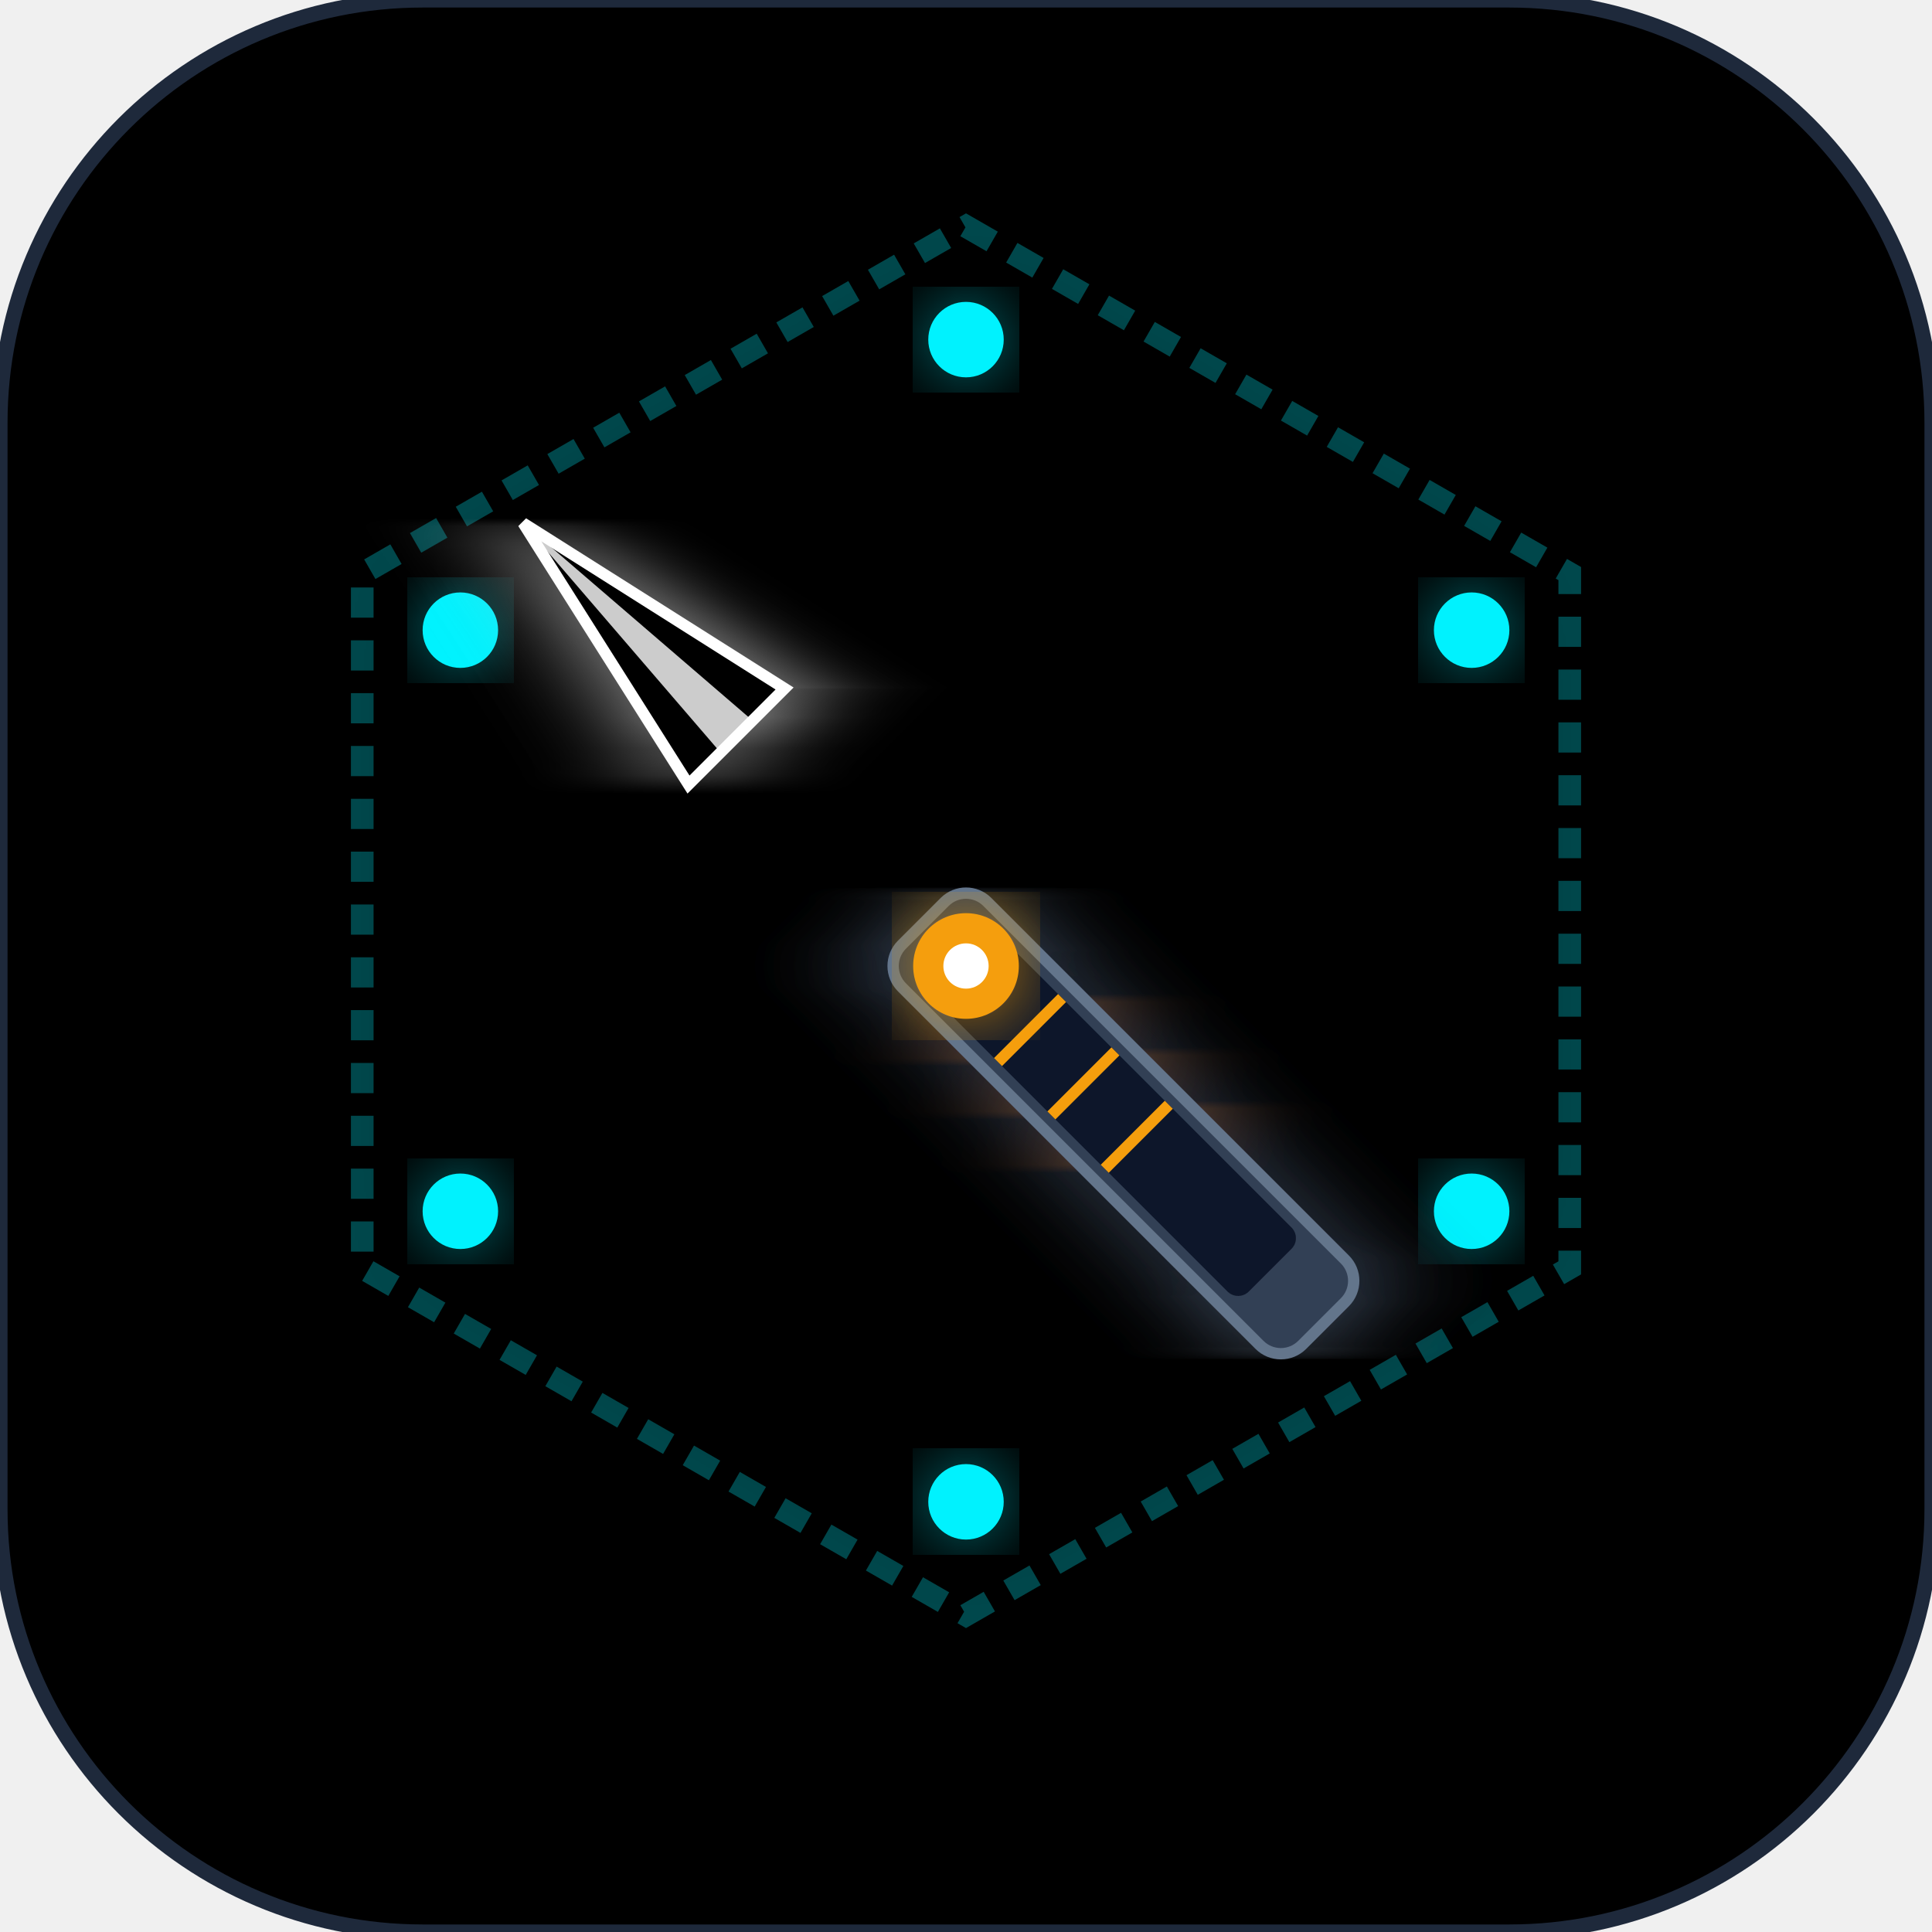
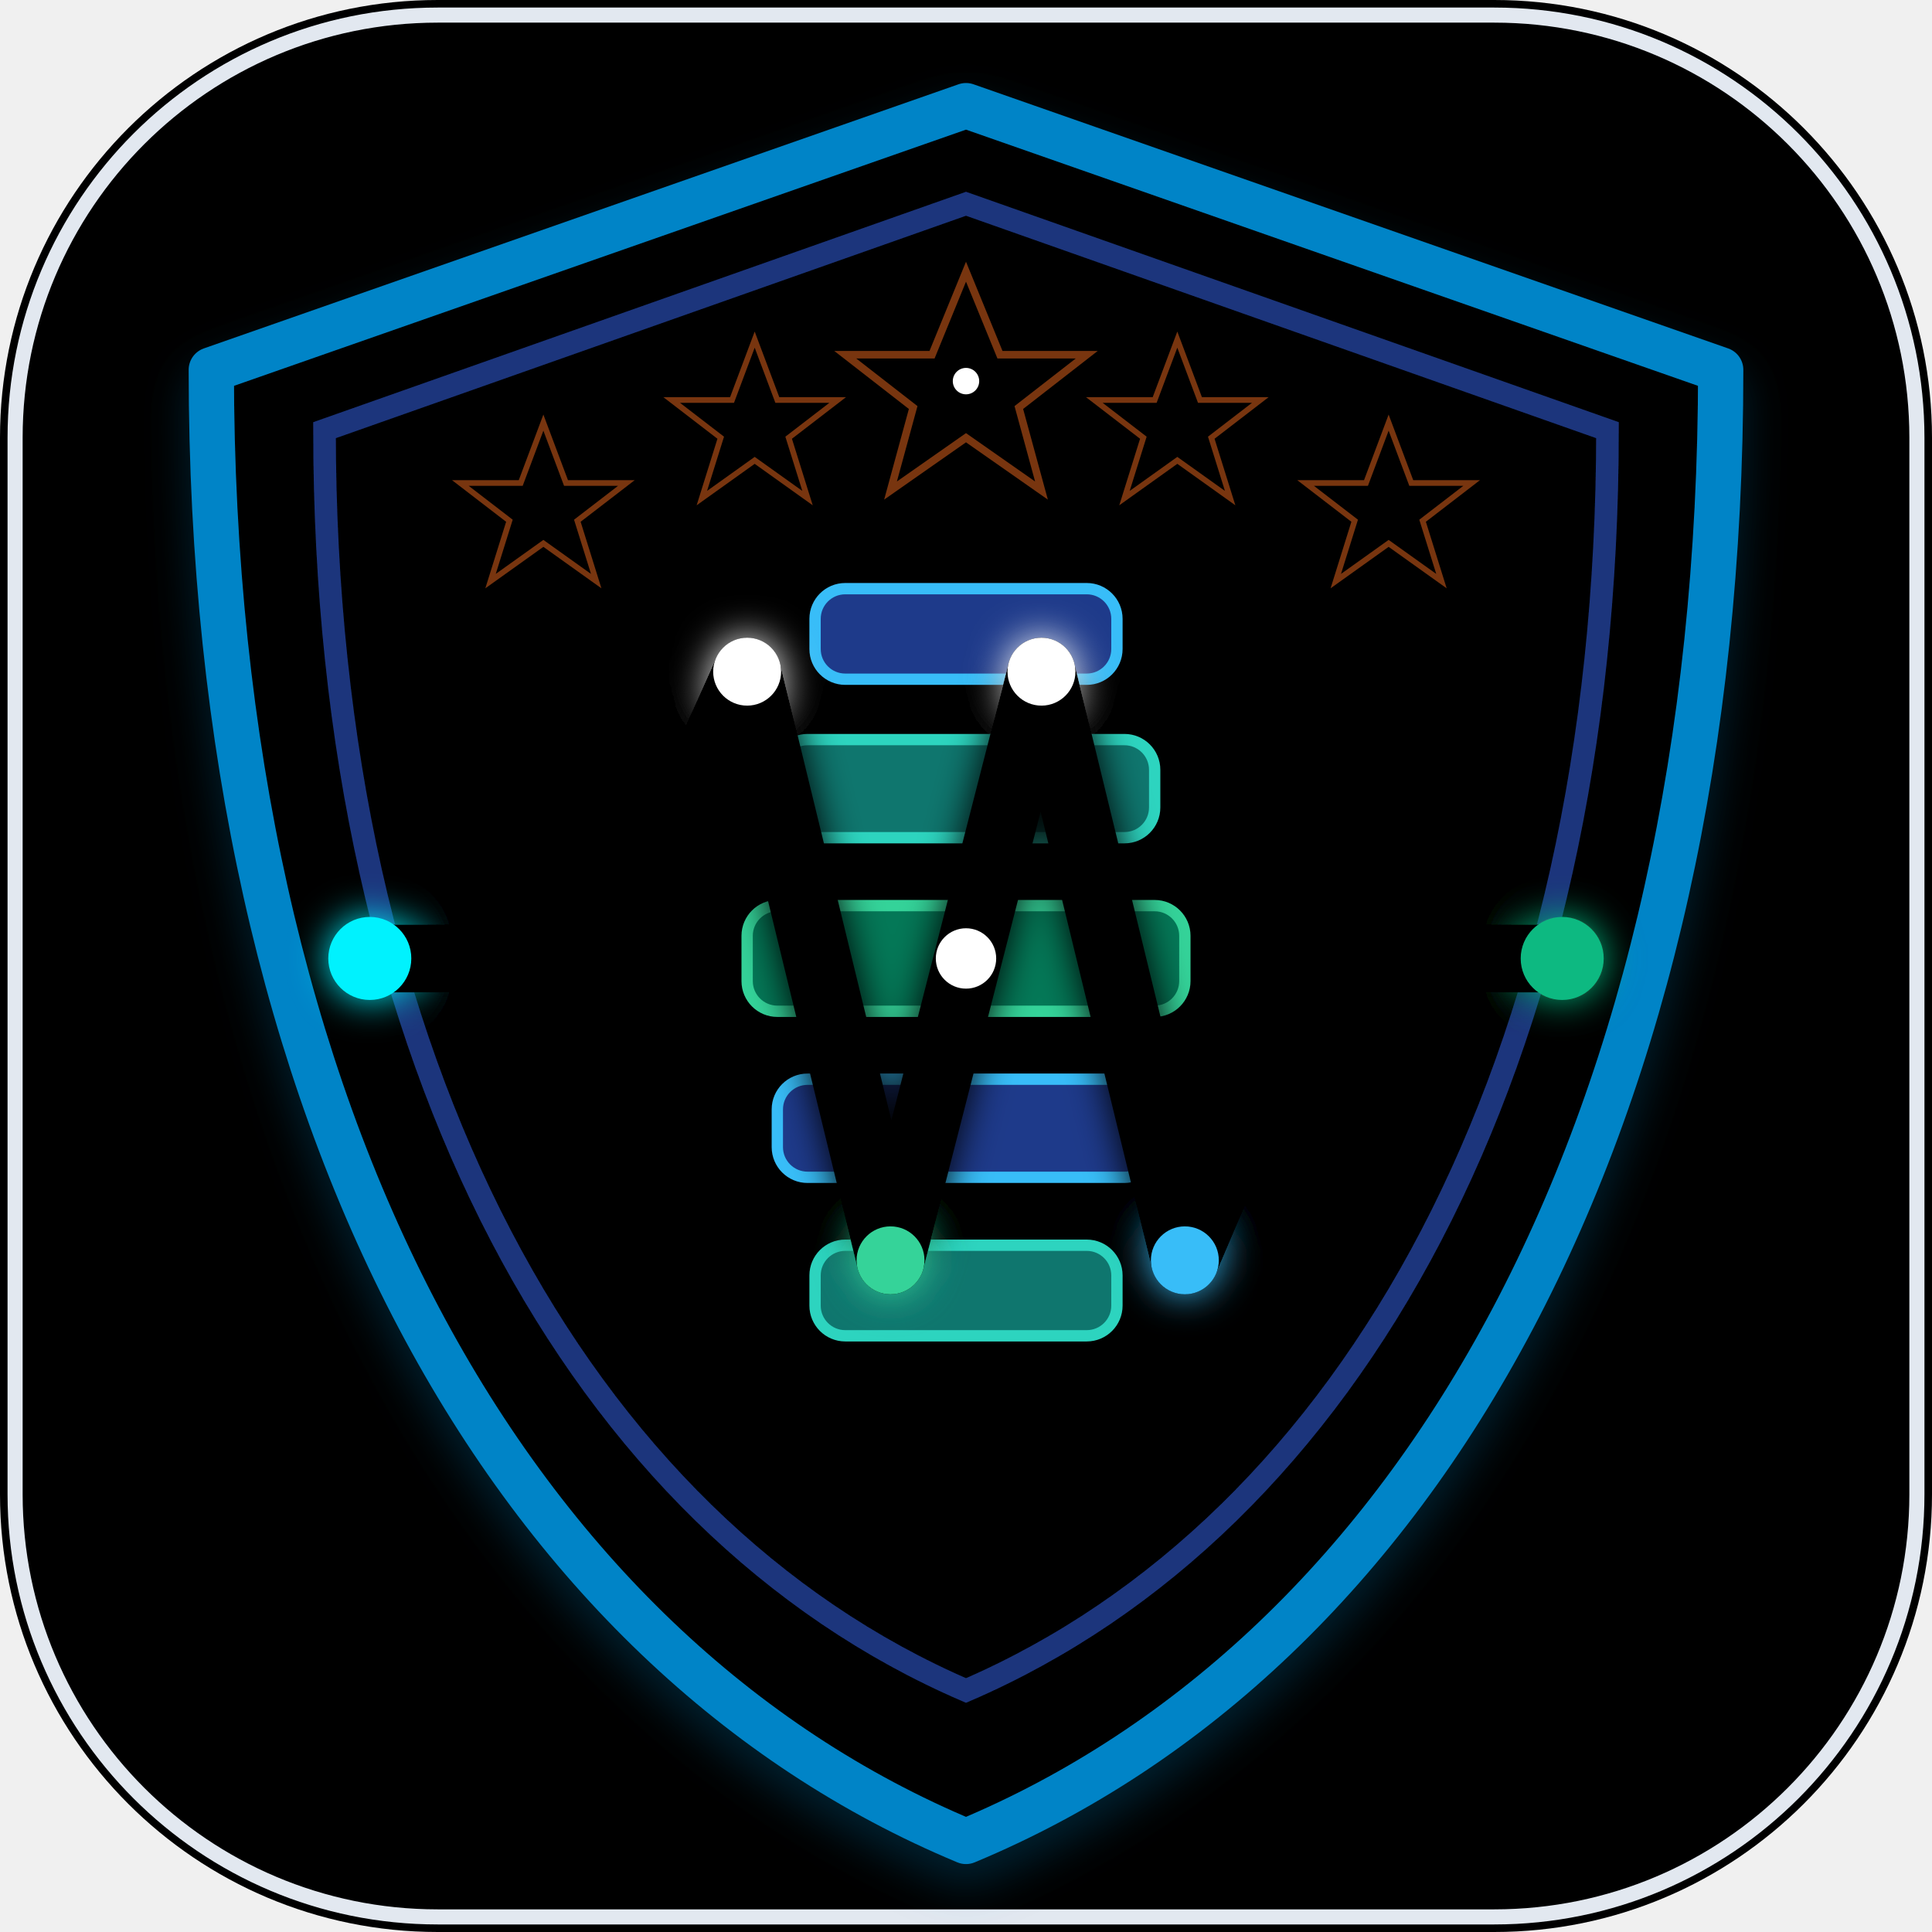
<svg xmlns="http://www.w3.org/2000/svg" viewBox="0 0 512 512" width="100%" height="100%">
  <defs>
-     <linearGradient id="bgGrad" x1="0%" y1="0%" x2="100%" y2="100%">
-       <stop offset="0%" stopColor="#030712" />
+     <linearGradient id="whiteBg" x1="0%" y1="0%" x2="100%" y2="100%">
+       <stop offset="0%" stopColor="#ffffff" />
+       <stop offset="60%" stopColor="#f8fafc" />
+       <stop offset="100%" stopColor="#f1f5f9" />
+     </linearGradient>
+     <linearGradient id="deepShieldGrad" x1="0%" y1="0%" x2="100%" y2="100%">
+       <stop offset="0%" stopColor="#0b1e36" />
      <stop offset="50%" stopColor="#0f172a" />
-       <stop offset="100%" stopColor="#020617" />
+       <stop offset="100%" stopColor="#030712" />
    </linearGradient>
-     <linearGradient id="cyanGlow" x1="0%" y1="0%" x2="100%" y2="100%">
+     <linearGradient id="laserPulseGrad" x1="0%" y1="0%" x2="100%" y2="0%">
      <stop offset="0%" stopColor="#00f2fe" />
-       <stop offset="100%" stopColor="#05d5b3" />
+       <stop offset="50%" stopColor="#38bdf8" />
+       <stop offset="100%" stopColor="#10b981" />
    </linearGradient>
-     <linearGradient id="amberGlow" x1="0%" y1="0%" x2="100%" y2="0%">
-       <stop offset="0%" stopColor="#f59e0b" />
+     <linearGradient id="pureGoldGrad" x1="0%" y1="0%" x2="100%" y2="0%">
+       <stop offset="0%" stopColor="#fef08a" />
+       <stop offset="40%" stopColor="#fbbf24" />
+       <stop offset="80%" stopColor="#f59e0b" />
      <stop offset="100%" stopColor="#d97706" />
    </linearGradient>
-     <filter id="glow" x="-20%" y="-20%" width="140%" height="140%">
-       <feGaussianBlur stdDeviation="12" result="blur" />
-       <feComposite in="SourceGraphic" in2="blur" operator="over" />
+     <filter id="shieldShadow" x="-20%" y="-20%" width="140%" height="140%">
+       <feDropShadow dx="0" dy="16" stdDeviation="18" flood-color="#0f172a" flood-opacity="0.32" />
+       <feDropShadow dx="0" dy="6" stdDeviation="6" flood-color="#0284c7" flood-opacity="0.25" />
+     </filter>
+     <filter id="pulseGlow" x="-20%" y="-20%" width="140%" height="140%">
+       <feGaussianBlur stdDeviation="5" result="glow" />
+       <feMerge>
+         <feMergeNode in="glow" />
+         <feMergeNode in="SourceGraphic" />
+       </feMerge>
    </filter>
  </defs>
-   <rect width="512" height="512" rx="112" fill="url(#bgGrad)" stroke="#1e293b" stroke-width="4" />
-   <polygon points="256,60 416,152 416,336 256,428 96,336 96,152" fill="none" stroke="#00f2fe" stroke-width="6" opacity="0.3" stroke-dasharray="8,6" />
-   <polygon points="256,90 390,167 390,321 256,398 122,321 122,167" fill="none" stroke="url(#cyanGlow)" stroke-width="8" filter="url(#glow)" />
-   <circle cx="256" cy="90" r="10" fill="#00f2fe" filter="url(#glow)" />
-   <circle cx="390" cy="167" r="10" fill="#00f2fe" filter="url(#glow)" />
-   <circle cx="390" cy="321" r="10" fill="#00f2fe" filter="url(#glow)" />
-   <circle cx="256" cy="398" r="10" fill="#00f2fe" filter="url(#glow)" />
-   <circle cx="122" cy="321" r="10" fill="#00f2fe" filter="url(#glow)" />
-   <circle cx="122" cy="167" r="10" fill="#00f2fe" filter="url(#glow)" />
-   <g transform="translate(256, 256) rotate(-45) translate(-256, -256)" filter="url(#glow)">
-     <rect x="240" y="240" width="32" height="150" rx="8" fill="#334155" stroke="#64748b" stroke-width="3" />
-     <rect x="244" y="260" width="24" height="110" rx="4" fill="#0f172a" />
-     <line x1="244" y1="280" x2="268" y2="280" stroke="#f59e0b" stroke-width="3" />
-     <line x1="244" y1="300" x2="268" y2="300" stroke="#f59e0b" stroke-width="3" />
-     <line x1="244" y1="320" x2="268" y2="320" stroke="#f59e0b" stroke-width="3" />
-     <line x1="256" y1="240" x2="256" y2="170" stroke="url(#cyanGlow)" stroke-width="12" stroke-linecap="round" />
-     <polygon points="256,90 274,170 238,170" fill="url(#cyanGlow)" stroke="#ffffff" stroke-width="3" />
-     <polygon points="256,90 262,170 250,170" fill="#ffffff" opacity="0.8" />
+   <rect width="512" height="512" rx="116" fill="url(#whiteBg)" />
+   <rect width="504" height="504" x="4" y="4" rx="112" fill="none" stroke="#e2e8f0" stroke-width="4" />
+   <g filter="url(#shieldShadow)">
+     <path d="M 256,28               L 456,98               C 456,298 376,438 256,488               C 136,438 56,298 56,98 Z" fill="url(#deepShieldGrad)" stroke="#0284c7" stroke-width="12" stroke-linejoin="round" />
+     <path d="M 256,54               L 426,114               C 426,282 358,404 256,448               C 154,404 86,282 86,114 Z" fill="none" stroke="#1e3a8a" stroke-width="6" opacity="0.9" />
  </g>
-   <circle cx="256" cy="256" r="14" fill="#f59e0b" filter="url(#glow)" />
-   <circle cx="256" cy="256" r="6" fill="#ffffff" />
+   <g>
+     <rect x="216" y="156" width="80" height="24" rx="8" fill="#1e3a8a" stroke="#38bdf8" stroke-width="3" />
+     <rect x="206" y="196" width="100" height="26" rx="8" fill="#0f766e" stroke="#2dd4bf" stroke-width="3" />
+     <rect x="198" y="240" width="116" height="28" rx="8" fill="#047857" stroke="#34d399" stroke-width="3" />
+     <rect x="206" y="286" width="100" height="26" rx="8" fill="#1e3a8a" stroke="#38bdf8" stroke-width="3" />
+     <rect x="216" y="330" width="80" height="24" rx="8" fill="#0f766e" stroke="#2dd4bf" stroke-width="3" />
+   </g>
+   <g filter="url(#pulseGlow)">
+     <path d="M 98,254               L 164,254               L 198,178               L 236,334               L 276,178               L 314,334               L 348,254               L 414,254" fill="none" stroke="url(#laserPulseGrad)" stroke-width="18" stroke-linecap="round" stroke-linejoin="round" />
+     <circle cx="98" cy="254" r="11" fill="#00f2fe" />
+     <circle cx="414" cy="254" r="11" fill="#10b981" />
+     <circle cx="198" cy="178" r="9" fill="#ffffff" />
+     <circle cx="276" cy="178" r="9" fill="#ffffff" />
+     <circle cx="236" cy="334" r="9" fill="#34d399" />
+     <circle cx="314" cy="334" r="9" fill="#38bdf8" />
+   </g>
+   <g>
+     <polygon points="144,112 150,128 166,128 153,138 158,154 144,144 130,154 135,138 122,128 138,128" fill="url(#pureGoldGrad)" stroke="#78350f" stroke-width="1.5" />
+     <polygon points="200,90 206,106 222,106 209,116 214,132 200,122 186,132 191,116 178,106 194,106" fill="url(#pureGoldGrad)" stroke="#78350f" stroke-width="1.5" />
+     <polygon points="256,72 265,94 288,94 270,108 276,130 256,116 236,130 242,108 224,94 247,94" fill="url(#pureGoldGrad)" stroke="#78350f" stroke-width="2" />
+     <circle cx="256" cy="101" r="3.5" fill="#ffffff" />
+     <polygon points="312,90 318,106 334,106 321,116 326,132 312,122 298,132 303,116 290,106 306,106" fill="url(#pureGoldGrad)" stroke="#78350f" stroke-width="1.5" />
+     <polygon points="368,112 374,128 390,128 377,138 382,154 368,144 354,154 359,138 346,128 362,128" fill="url(#pureGoldGrad)" stroke="#78350f" stroke-width="1.5" />
+   </g>
+   <circle cx="256" cy="254" r="8" fill="#ffffff" />
</svg>
